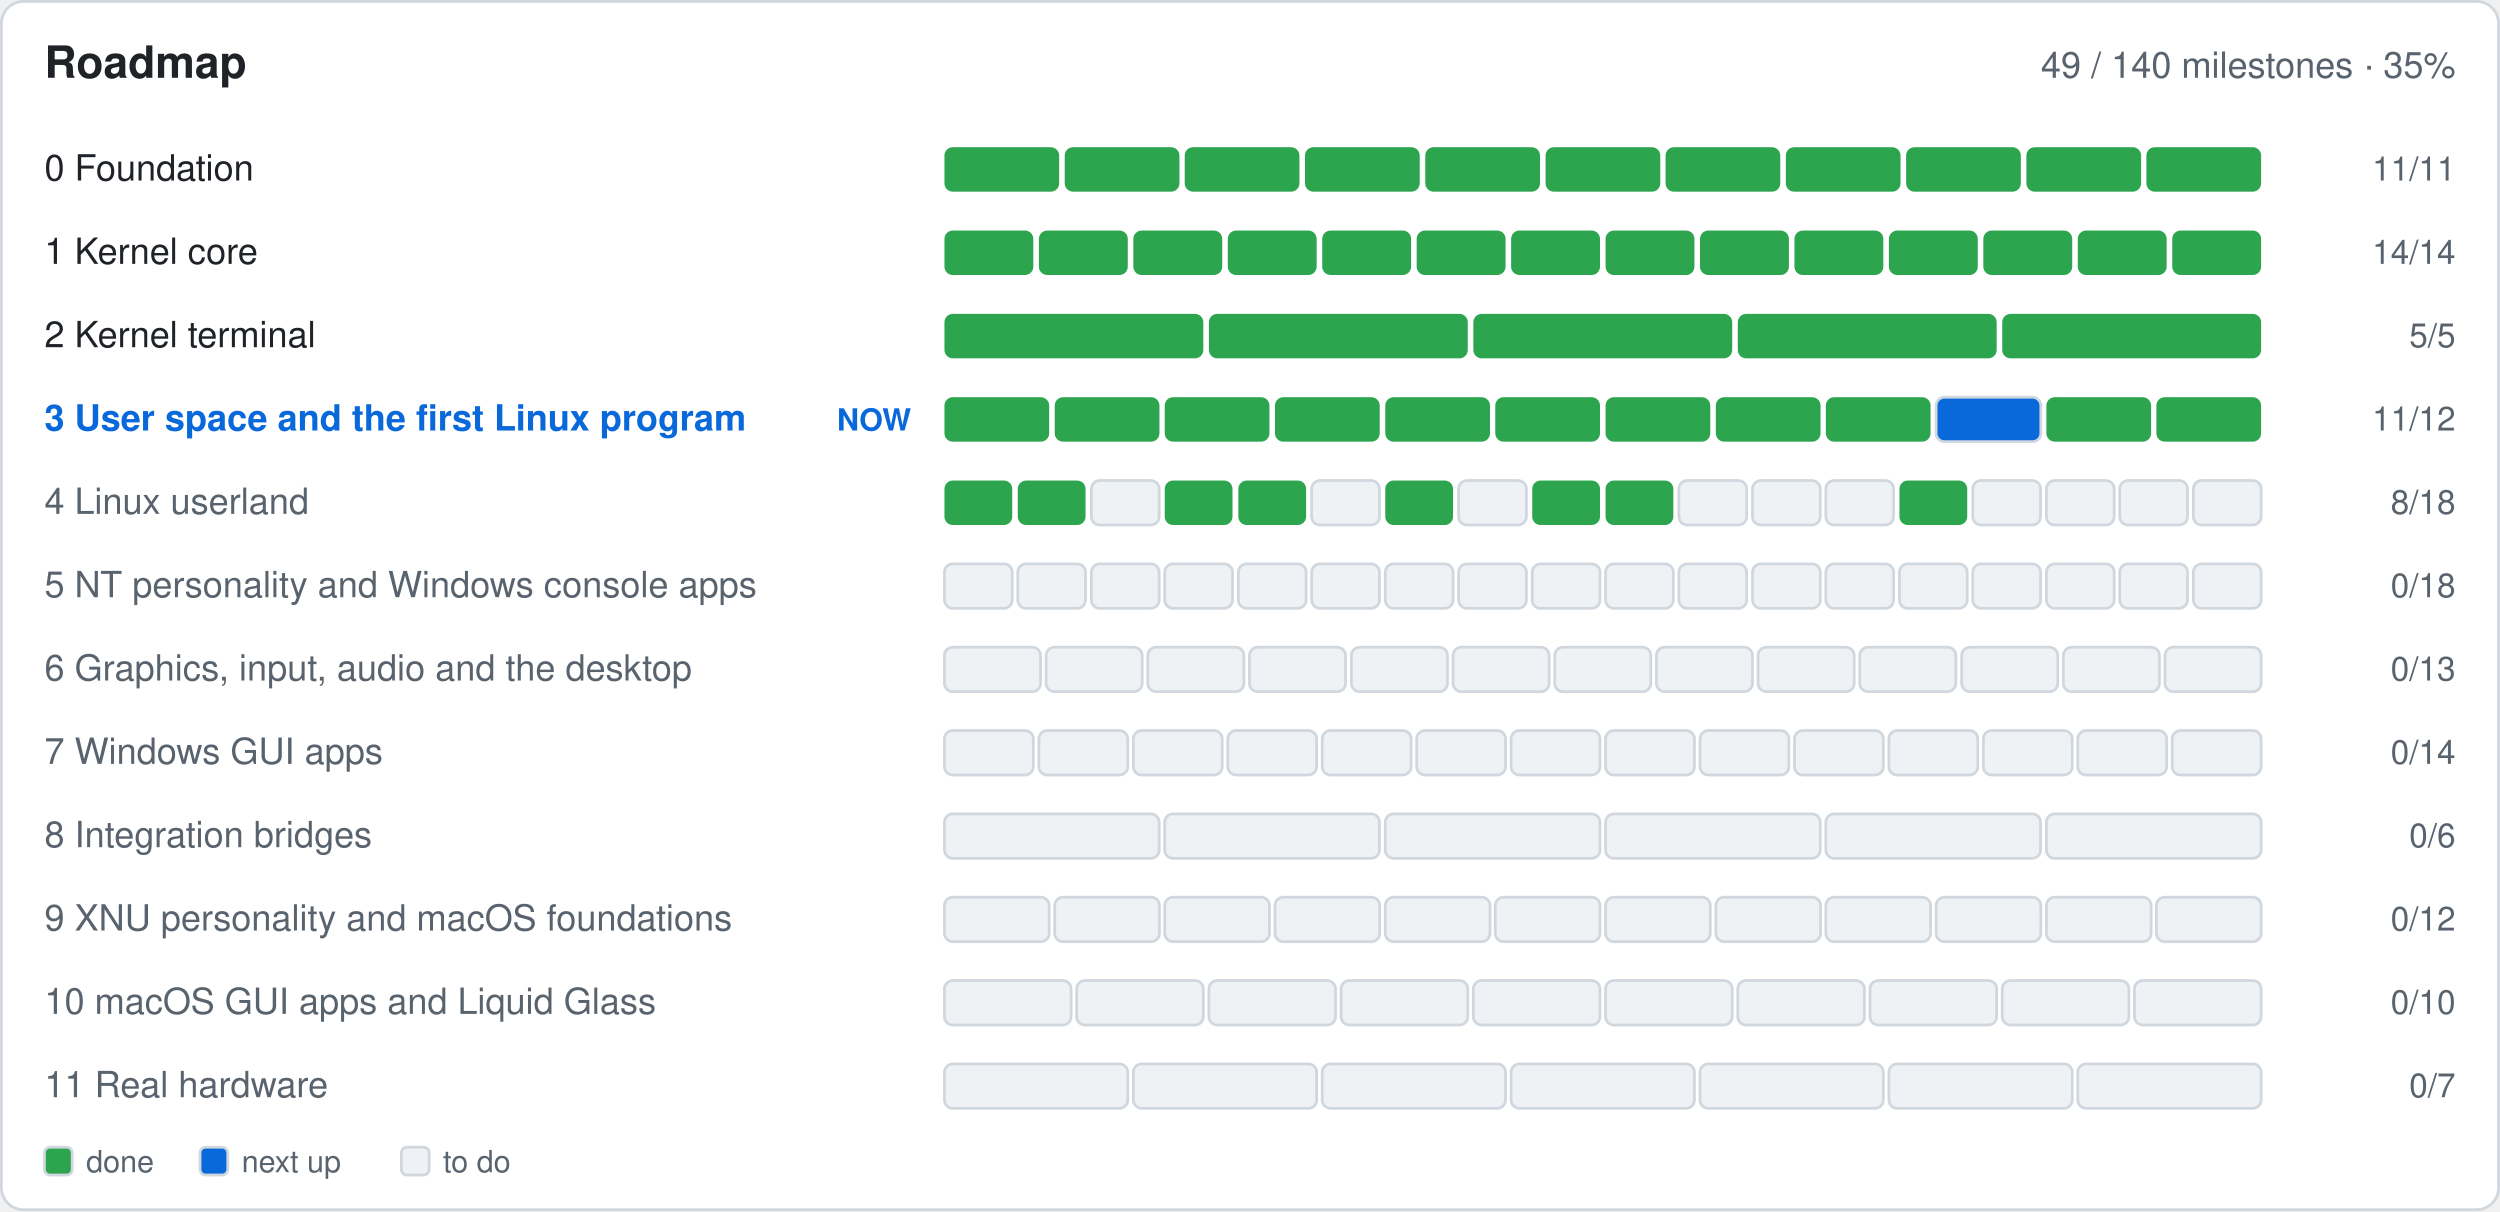
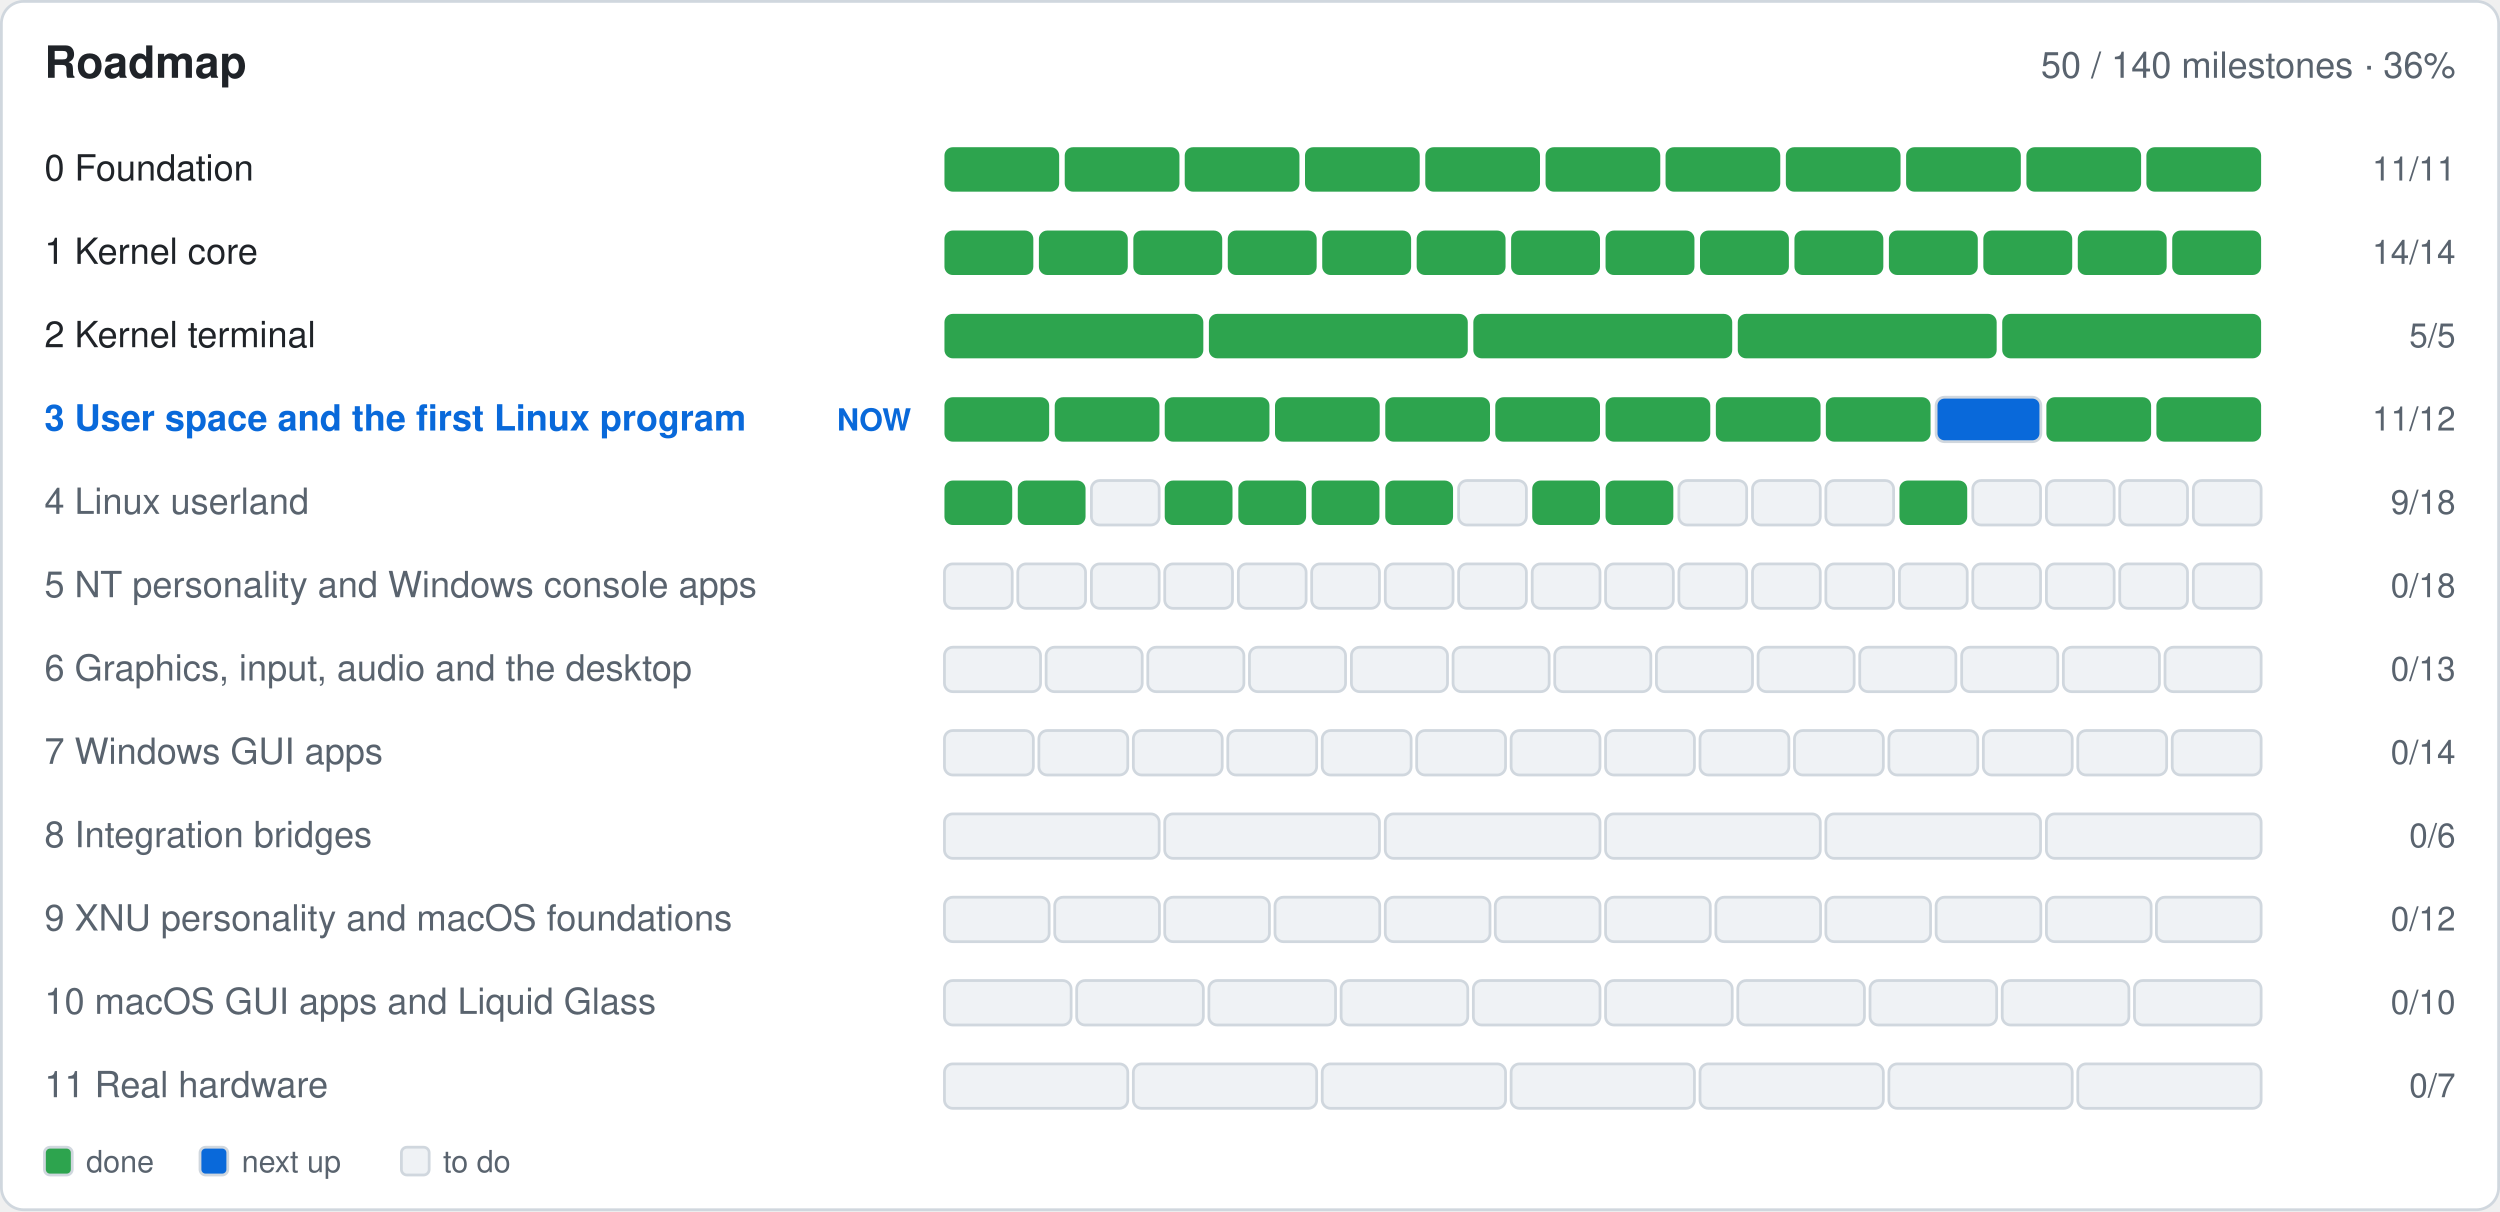
- <svg xmlns="http://www.w3.org/2000/svg" width="900" height="436" viewBox="0 0 900 436" role="img" aria-label="Roadmap: 49 of 140 milestones done">
+ <svg xmlns="http://www.w3.org/2000/svg" width="900" height="436" viewBox="0 0 900 436" role="img" aria-label="Roadmap: 50 of 140 milestones done">
  <rect x="0.5" y="0.5" width="899.0" height="435.0" fill="#ffffff" rx="8" stroke="#d0d7de" />
  <text x="16.0" y="28.0" font-family="-apple-system,BlinkMacSystemFont,'Segoe UI',Helvetica,Arial,sans-serif" font-size="16" font-weight="600" fill="#1f2328" text-anchor="start">Roadmap</text>
-   <text x="884.0" y="28.0" font-family="-apple-system,BlinkMacSystemFont,'Segoe UI',Helvetica,Arial,sans-serif" font-size="13" font-weight="400" fill="#59636e" text-anchor="end">49 / 140 milestones · 35%</text>
+   <text x="884.0" y="28.0" font-family="-apple-system,BlinkMacSystemFont,'Segoe UI',Helvetica,Arial,sans-serif" font-size="13" font-weight="400" fill="#59636e" text-anchor="end">50 / 140 milestones · 36%</text>
  <text x="16.0" y="65.0" font-family="-apple-system,BlinkMacSystemFont,'Segoe UI',Helvetica,Arial,sans-serif" font-size="13" font-weight="400" fill="#1f2328" text-anchor="start"> 0  Foundation</text>
  <g>
    <rect x="340.0" y="53.0" width="41.3" height="16.0" fill="#2da44e" rx="3" />
  </g>
  <g>
    <rect x="383.3" y="53.0" width="41.3" height="16.0" fill="#2da44e" rx="3" />
  </g>
  <g>
    <rect x="426.5" y="53.0" width="41.3" height="16.0" fill="#2da44e" rx="3" />
  </g>
  <g>
    <rect x="469.8" y="53.0" width="41.3" height="16.0" fill="#2da44e" rx="3" />
  </g>
  <g>
    <rect x="513.1" y="53.0" width="41.3" height="16.0" fill="#2da44e" rx="3" />
  </g>
  <g>
    <rect x="556.4" y="53.0" width="41.3" height="16.0" fill="#2da44e" rx="3" />
  </g>
  <g>
    <rect x="599.6" y="53.0" width="41.3" height="16.0" fill="#2da44e" rx="3" />
  </g>
  <g>
    <rect x="642.9" y="53.0" width="41.3" height="16.0" fill="#2da44e" rx="3" />
  </g>
  <g>
    <rect x="686.2" y="53.0" width="41.3" height="16.0" fill="#2da44e" rx="3" />
  </g>
  <g>
    <rect x="729.5" y="53.0" width="41.3" height="16.0" fill="#2da44e" rx="3" />
  </g>
  <g>
    <rect x="772.7" y="53.0" width="41.3" height="16.0" fill="#2da44e" rx="3" />
  </g>
  <text x="884.0" y="65.0" font-family="-apple-system,BlinkMacSystemFont,'Segoe UI',Helvetica,Arial,sans-serif" font-size="12" font-weight="400" fill="#59636e" text-anchor="end">11/11</text>
  <text x="16.0" y="95.0" font-family="-apple-system,BlinkMacSystemFont,'Segoe UI',Helvetica,Arial,sans-serif" font-size="13" font-weight="400" fill="#1f2328" text-anchor="start"> 1  Kernel core</text>
  <g>
    <rect x="340.0" y="83.0" width="32.0" height="16.0" fill="#2da44e" rx="3" />
  </g>
  <g>
    <rect x="374.0" y="83.0" width="32.0" height="16.0" fill="#2da44e" rx="3" />
  </g>
  <g>
    <rect x="408.0" y="83.0" width="32.0" height="16.0" fill="#2da44e" rx="3" />
  </g>
  <g>
    <rect x="442.0" y="83.0" width="32.0" height="16.0" fill="#2da44e" rx="3" />
  </g>
  <g>
    <rect x="476.0" y="83.0" width="32.0" height="16.0" fill="#2da44e" rx="3" />
  </g>
  <g>
    <rect x="510.0" y="83.0" width="32.0" height="16.0" fill="#2da44e" rx="3" />
  </g>
  <g>
    <rect x="544.0" y="83.0" width="32.0" height="16.0" fill="#2da44e" rx="3" />
  </g>
  <g>
    <rect x="578.0" y="83.0" width="32.0" height="16.0" fill="#2da44e" rx="3" />
  </g>
  <g>
    <rect x="612.0" y="83.0" width="32.0" height="16.0" fill="#2da44e" rx="3" />
  </g>
  <g>
    <rect x="646.0" y="83.0" width="32.0" height="16.0" fill="#2da44e" rx="3" />
  </g>
  <g>
    <rect x="680.0" y="83.0" width="32.0" height="16.0" fill="#2da44e" rx="3" />
  </g>
  <g>
    <rect x="714.0" y="83.0" width="32.0" height="16.0" fill="#2da44e" rx="3" />
  </g>
  <g>
    <rect x="748.0" y="83.0" width="32.0" height="16.0" fill="#2da44e" rx="3" />
  </g>
  <g>
    <rect x="782.0" y="83.0" width="32.0" height="16.0" fill="#2da44e" rx="3" />
  </g>
  <text x="884.0" y="95.0" font-family="-apple-system,BlinkMacSystemFont,'Segoe UI',Helvetica,Arial,sans-serif" font-size="12" font-weight="400" fill="#59636e" text-anchor="end">14/14</text>
  <text x="16.0" y="125.0" font-family="-apple-system,BlinkMacSystemFont,'Segoe UI',Helvetica,Arial,sans-serif" font-size="13" font-weight="400" fill="#1f2328" text-anchor="start"> 2  Kernel terminal</text>
  <g>
    <rect x="340.0" y="113.0" width="93.2" height="16.0" fill="#2da44e" rx="3" />
  </g>
  <g>
    <rect x="435.2" y="113.0" width="93.2" height="16.0" fill="#2da44e" rx="3" />
  </g>
  <g>
    <rect x="530.4" y="113.0" width="93.2" height="16.0" fill="#2da44e" rx="3" />
  </g>
  <g>
    <rect x="625.6" y="113.0" width="93.2" height="16.0" fill="#2da44e" rx="3" />
  </g>
  <g>
    <rect x="720.8" y="113.0" width="93.2" height="16.0" fill="#2da44e" rx="3" />
  </g>
  <text x="884.0" y="125.0" font-family="-apple-system,BlinkMacSystemFont,'Segoe UI',Helvetica,Arial,sans-serif" font-size="12" font-weight="400" fill="#59636e" text-anchor="end">5/5</text>
  <text x="16.0" y="155.0" font-family="-apple-system,BlinkMacSystemFont,'Segoe UI',Helvetica,Arial,sans-serif" font-size="13" font-weight="600" fill="#0969da" text-anchor="start"> 3  User space and the first Linux program</text>
  <text x="328.0" y="155.0" font-family="-apple-system,BlinkMacSystemFont,'Segoe UI',Helvetica,Arial,sans-serif" font-size="11" font-weight="600" fill="#0969da" text-anchor="end">NOW</text>
  <g>
    <rect x="340.0" y="143.0" width="37.7" height="16.0" fill="#2da44e" rx="3" />
  </g>
  <g>
    <rect x="379.7" y="143.0" width="37.7" height="16.0" fill="#2da44e" rx="3" />
  </g>
  <g>
    <rect x="419.3" y="143.0" width="37.7" height="16.0" fill="#2da44e" rx="3" />
  </g>
  <g>
    <rect x="459.0" y="143.0" width="37.7" height="16.0" fill="#2da44e" rx="3" />
  </g>
  <g>
    <rect x="498.7" y="143.0" width="37.7" height="16.0" fill="#2da44e" rx="3" />
  </g>
  <g>
    <rect x="538.3" y="143.0" width="37.7" height="16.0" fill="#2da44e" rx="3" />
  </g>
  <g>
    <rect x="578.0" y="143.0" width="37.7" height="16.0" fill="#2da44e" rx="3" />
  </g>
  <g>
    <rect x="617.7" y="143.0" width="37.7" height="16.0" fill="#2da44e" rx="3" />
  </g>
  <g>
    <rect x="657.3" y="143.0" width="37.7" height="16.0" fill="#2da44e" rx="3" />
  </g>
  <g>
    <rect x="697.0" y="143.0" width="37.7" height="16.0" fill="#0969da" rx="3" stroke="#d0d7de" />
  </g>
  <g>
    <rect x="736.7" y="143.0" width="37.7" height="16.0" fill="#2da44e" rx="3" />
  </g>
  <g>
    <rect x="776.3" y="143.0" width="37.7" height="16.0" fill="#2da44e" rx="3" />
  </g>
  <text x="884.0" y="155.0" font-family="-apple-system,BlinkMacSystemFont,'Segoe UI',Helvetica,Arial,sans-serif" font-size="12" font-weight="400" fill="#59636e" text-anchor="end">11/12</text>
  <text x="16.0" y="185.0" font-family="-apple-system,BlinkMacSystemFont,'Segoe UI',Helvetica,Arial,sans-serif" font-size="13" font-weight="400" fill="#59636e" text-anchor="start"> 4  Linux userland</text>
  <g>
    <rect x="340.0" y="173.0" width="24.4" height="16.0" fill="#2da44e" rx="3" />
  </g>
  <g>
    <rect x="366.4" y="173.0" width="24.4" height="16.0" fill="#2da44e" rx="3" />
  </g>
  <g>
    <rect x="392.9" y="173.0" width="24.4" height="16.0" fill="#eff2f5" rx="3" stroke="#d0d7de" />
  </g>
  <g>
    <rect x="419.3" y="173.0" width="24.4" height="16.0" fill="#2da44e" rx="3" />
  </g>
  <g>
    <rect x="445.8" y="173.0" width="24.4" height="16.0" fill="#2da44e" rx="3" />
  </g>
  <g>
-     <rect x="472.2" y="173.0" width="24.4" height="16.0" fill="#eff2f5" rx="3" stroke="#d0d7de" />
+     <rect x="472.2" y="173.0" width="24.4" height="16.0" fill="#2da44e" rx="3" />
  </g>
  <g>
    <rect x="498.7" y="173.0" width="24.4" height="16.0" fill="#2da44e" rx="3" />
  </g>
  <g>
    <rect x="525.1" y="173.0" width="24.4" height="16.0" fill="#eff2f5" rx="3" stroke="#d0d7de" />
  </g>
  <g>
    <rect x="551.6" y="173.0" width="24.4" height="16.0" fill="#2da44e" rx="3" />
  </g>
  <g>
    <rect x="578.0" y="173.0" width="24.4" height="16.0" fill="#2da44e" rx="3" />
  </g>
  <g>
    <rect x="604.4" y="173.0" width="24.4" height="16.0" fill="#eff2f5" rx="3" stroke="#d0d7de" />
  </g>
  <g>
    <rect x="630.9" y="173.0" width="24.4" height="16.0" fill="#eff2f5" rx="3" stroke="#d0d7de" />
  </g>
  <g>
    <rect x="657.3" y="173.0" width="24.4" height="16.0" fill="#eff2f5" rx="3" stroke="#d0d7de" />
  </g>
  <g>
    <rect x="683.8" y="173.0" width="24.4" height="16.0" fill="#2da44e" rx="3" />
  </g>
  <g>
    <rect x="710.2" y="173.0" width="24.4" height="16.0" fill="#eff2f5" rx="3" stroke="#d0d7de" />
  </g>
  <g>
    <rect x="736.7" y="173.0" width="24.4" height="16.0" fill="#eff2f5" rx="3" stroke="#d0d7de" />
  </g>
  <g>
    <rect x="763.1" y="173.0" width="24.4" height="16.0" fill="#eff2f5" rx="3" stroke="#d0d7de" />
  </g>
  <g>
    <rect x="789.6" y="173.0" width="24.4" height="16.0" fill="#eff2f5" rx="3" stroke="#d0d7de" />
  </g>
-   <text x="884.0" y="185.0" font-family="-apple-system,BlinkMacSystemFont,'Segoe UI',Helvetica,Arial,sans-serif" font-size="12" font-weight="400" fill="#59636e" text-anchor="end">8/18</text>
+   <text x="884.0" y="185.0" font-family="-apple-system,BlinkMacSystemFont,'Segoe UI',Helvetica,Arial,sans-serif" font-size="12" font-weight="400" fill="#59636e" text-anchor="end">9/18</text>
  <text x="16.0" y="215.0" font-family="-apple-system,BlinkMacSystemFont,'Segoe UI',Helvetica,Arial,sans-serif" font-size="13" font-weight="400" fill="#59636e" text-anchor="start"> 5  NT personality and Windows console apps</text>
  <g>
    <rect x="340.0" y="203.0" width="24.4" height="16.0" fill="#eff2f5" rx="3" stroke="#d0d7de" />
  </g>
  <g>
    <rect x="366.4" y="203.0" width="24.4" height="16.0" fill="#eff2f5" rx="3" stroke="#d0d7de" />
  </g>
  <g>
    <rect x="392.9" y="203.0" width="24.4" height="16.0" fill="#eff2f5" rx="3" stroke="#d0d7de" />
  </g>
  <g>
    <rect x="419.3" y="203.0" width="24.4" height="16.0" fill="#eff2f5" rx="3" stroke="#d0d7de" />
  </g>
  <g>
    <rect x="445.8" y="203.0" width="24.4" height="16.0" fill="#eff2f5" rx="3" stroke="#d0d7de" />
  </g>
  <g>
    <rect x="472.2" y="203.0" width="24.4" height="16.0" fill="#eff2f5" rx="3" stroke="#d0d7de" />
  </g>
  <g>
    <rect x="498.7" y="203.0" width="24.4" height="16.0" fill="#eff2f5" rx="3" stroke="#d0d7de" />
  </g>
  <g>
    <rect x="525.1" y="203.0" width="24.4" height="16.0" fill="#eff2f5" rx="3" stroke="#d0d7de" />
  </g>
  <g>
    <rect x="551.6" y="203.0" width="24.4" height="16.0" fill="#eff2f5" rx="3" stroke="#d0d7de" />
  </g>
  <g>
    <rect x="578.0" y="203.0" width="24.4" height="16.0" fill="#eff2f5" rx="3" stroke="#d0d7de" />
  </g>
  <g>
    <rect x="604.4" y="203.0" width="24.4" height="16.0" fill="#eff2f5" rx="3" stroke="#d0d7de" />
  </g>
  <g>
    <rect x="630.9" y="203.0" width="24.4" height="16.0" fill="#eff2f5" rx="3" stroke="#d0d7de" />
  </g>
  <g>
    <rect x="657.3" y="203.0" width="24.4" height="16.0" fill="#eff2f5" rx="3" stroke="#d0d7de" />
  </g>
  <g>
    <rect x="683.8" y="203.0" width="24.4" height="16.0" fill="#eff2f5" rx="3" stroke="#d0d7de" />
  </g>
  <g>
    <rect x="710.2" y="203.0" width="24.4" height="16.0" fill="#eff2f5" rx="3" stroke="#d0d7de" />
  </g>
  <g>
    <rect x="736.7" y="203.0" width="24.4" height="16.0" fill="#eff2f5" rx="3" stroke="#d0d7de" />
  </g>
  <g>
    <rect x="763.1" y="203.0" width="24.4" height="16.0" fill="#eff2f5" rx="3" stroke="#d0d7de" />
  </g>
  <g>
    <rect x="789.6" y="203.0" width="24.4" height="16.0" fill="#eff2f5" rx="3" stroke="#d0d7de" />
  </g>
  <text x="884.0" y="215.0" font-family="-apple-system,BlinkMacSystemFont,'Segoe UI',Helvetica,Arial,sans-serif" font-size="12" font-weight="400" fill="#59636e" text-anchor="end">0/18</text>
  <text x="16.0" y="245.0" font-family="-apple-system,BlinkMacSystemFont,'Segoe UI',Helvetica,Arial,sans-serif" font-size="13" font-weight="400" fill="#59636e" text-anchor="start"> 6  Graphics, input, audio and the desktop</text>
  <g>
    <rect x="340.0" y="233.0" width="34.6" height="16.0" fill="#eff2f5" rx="3" stroke="#d0d7de" />
  </g>
  <g>
    <rect x="376.6" y="233.0" width="34.6" height="16.0" fill="#eff2f5" rx="3" stroke="#d0d7de" />
  </g>
  <g>
    <rect x="413.2" y="233.0" width="34.6" height="16.0" fill="#eff2f5" rx="3" stroke="#d0d7de" />
  </g>
  <g>
    <rect x="449.8" y="233.0" width="34.6" height="16.0" fill="#eff2f5" rx="3" stroke="#d0d7de" />
  </g>
  <g>
    <rect x="486.5" y="233.0" width="34.6" height="16.0" fill="#eff2f5" rx="3" stroke="#d0d7de" />
  </g>
  <g>
    <rect x="523.1" y="233.0" width="34.6" height="16.0" fill="#eff2f5" rx="3" stroke="#d0d7de" />
  </g>
  <g>
    <rect x="559.7" y="233.0" width="34.6" height="16.0" fill="#eff2f5" rx="3" stroke="#d0d7de" />
  </g>
  <g>
    <rect x="596.3" y="233.0" width="34.6" height="16.0" fill="#eff2f5" rx="3" stroke="#d0d7de" />
  </g>
  <g>
    <rect x="632.9" y="233.0" width="34.6" height="16.0" fill="#eff2f5" rx="3" stroke="#d0d7de" />
  </g>
  <g>
    <rect x="669.5" y="233.0" width="34.6" height="16.0" fill="#eff2f5" rx="3" stroke="#d0d7de" />
  </g>
  <g>
    <rect x="706.2" y="233.0" width="34.6" height="16.0" fill="#eff2f5" rx="3" stroke="#d0d7de" />
  </g>
  <g>
    <rect x="742.8" y="233.0" width="34.6" height="16.0" fill="#eff2f5" rx="3" stroke="#d0d7de" />
  </g>
  <g>
    <rect x="779.4" y="233.0" width="34.6" height="16.0" fill="#eff2f5" rx="3" stroke="#d0d7de" />
  </g>
  <text x="884.0" y="245.0" font-family="-apple-system,BlinkMacSystemFont,'Segoe UI',Helvetica,Arial,sans-serif" font-size="12" font-weight="400" fill="#59636e" text-anchor="end">0/13</text>
  <text x="16.0" y="275.0" font-family="-apple-system,BlinkMacSystemFont,'Segoe UI',Helvetica,Arial,sans-serif" font-size="13" font-weight="400" fill="#59636e" text-anchor="start"> 7  Windows GUI apps</text>
  <g>
    <rect x="340.0" y="263.0" width="32.0" height="16.0" fill="#eff2f5" rx="3" stroke="#d0d7de" />
  </g>
  <g>
    <rect x="374.0" y="263.0" width="32.0" height="16.0" fill="#eff2f5" rx="3" stroke="#d0d7de" />
  </g>
  <g>
    <rect x="408.0" y="263.0" width="32.0" height="16.0" fill="#eff2f5" rx="3" stroke="#d0d7de" />
  </g>
  <g>
    <rect x="442.0" y="263.0" width="32.0" height="16.0" fill="#eff2f5" rx="3" stroke="#d0d7de" />
  </g>
  <g>
    <rect x="476.0" y="263.0" width="32.0" height="16.0" fill="#eff2f5" rx="3" stroke="#d0d7de" />
  </g>
  <g>
    <rect x="510.0" y="263.0" width="32.0" height="16.0" fill="#eff2f5" rx="3" stroke="#d0d7de" />
  </g>
  <g>
    <rect x="544.0" y="263.0" width="32.0" height="16.0" fill="#eff2f5" rx="3" stroke="#d0d7de" />
  </g>
  <g>
    <rect x="578.0" y="263.0" width="32.0" height="16.0" fill="#eff2f5" rx="3" stroke="#d0d7de" />
  </g>
  <g>
    <rect x="612.0" y="263.0" width="32.0" height="16.0" fill="#eff2f5" rx="3" stroke="#d0d7de" />
  </g>
  <g>
    <rect x="646.0" y="263.0" width="32.0" height="16.0" fill="#eff2f5" rx="3" stroke="#d0d7de" />
  </g>
  <g>
    <rect x="680.0" y="263.0" width="32.0" height="16.0" fill="#eff2f5" rx="3" stroke="#d0d7de" />
  </g>
  <g>
    <rect x="714.0" y="263.0" width="32.0" height="16.0" fill="#eff2f5" rx="3" stroke="#d0d7de" />
  </g>
  <g>
    <rect x="748.0" y="263.0" width="32.0" height="16.0" fill="#eff2f5" rx="3" stroke="#d0d7de" />
  </g>
  <g>
    <rect x="782.0" y="263.0" width="32.0" height="16.0" fill="#eff2f5" rx="3" stroke="#d0d7de" />
  </g>
  <text x="884.0" y="275.0" font-family="-apple-system,BlinkMacSystemFont,'Segoe UI',Helvetica,Arial,sans-serif" font-size="12" font-weight="400" fill="#59636e" text-anchor="end">0/14</text>
  <text x="16.0" y="305.0" font-family="-apple-system,BlinkMacSystemFont,'Segoe UI',Helvetica,Arial,sans-serif" font-size="13" font-weight="400" fill="#59636e" text-anchor="start"> 8  Integration bridges</text>
  <g>
    <rect x="340.0" y="293.0" width="77.3" height="16.0" fill="#eff2f5" rx="3" stroke="#d0d7de" />
  </g>
  <g>
    <rect x="419.3" y="293.0" width="77.3" height="16.0" fill="#eff2f5" rx="3" stroke="#d0d7de" />
  </g>
  <g>
    <rect x="498.7" y="293.0" width="77.3" height="16.0" fill="#eff2f5" rx="3" stroke="#d0d7de" />
  </g>
  <g>
    <rect x="578.0" y="293.0" width="77.3" height="16.0" fill="#eff2f5" rx="3" stroke="#d0d7de" />
  </g>
  <g>
    <rect x="657.3" y="293.0" width="77.3" height="16.0" fill="#eff2f5" rx="3" stroke="#d0d7de" />
  </g>
  <g>
    <rect x="736.7" y="293.0" width="77.3" height="16.0" fill="#eff2f5" rx="3" stroke="#d0d7de" />
  </g>
  <text x="884.0" y="305.0" font-family="-apple-system,BlinkMacSystemFont,'Segoe UI',Helvetica,Arial,sans-serif" font-size="12" font-weight="400" fill="#59636e" text-anchor="end">0/6</text>
  <text x="16.0" y="335.0" font-family="-apple-system,BlinkMacSystemFont,'Segoe UI',Helvetica,Arial,sans-serif" font-size="13" font-weight="400" fill="#59636e" text-anchor="start"> 9  XNU personality and macOS foundations</text>
  <g>
    <rect x="340.0" y="323.0" width="37.7" height="16.0" fill="#eff2f5" rx="3" stroke="#d0d7de" />
  </g>
  <g>
    <rect x="379.7" y="323.0" width="37.7" height="16.0" fill="#eff2f5" rx="3" stroke="#d0d7de" />
  </g>
  <g>
    <rect x="419.3" y="323.0" width="37.7" height="16.0" fill="#eff2f5" rx="3" stroke="#d0d7de" />
  </g>
  <g>
    <rect x="459.0" y="323.0" width="37.7" height="16.0" fill="#eff2f5" rx="3" stroke="#d0d7de" />
  </g>
  <g>
    <rect x="498.7" y="323.0" width="37.7" height="16.0" fill="#eff2f5" rx="3" stroke="#d0d7de" />
  </g>
  <g>
    <rect x="538.3" y="323.0" width="37.7" height="16.0" fill="#eff2f5" rx="3" stroke="#d0d7de" />
  </g>
  <g>
    <rect x="578.0" y="323.0" width="37.7" height="16.0" fill="#eff2f5" rx="3" stroke="#d0d7de" />
  </g>
  <g>
    <rect x="617.7" y="323.0" width="37.7" height="16.0" fill="#eff2f5" rx="3" stroke="#d0d7de" />
  </g>
  <g>
    <rect x="657.3" y="323.0" width="37.7" height="16.0" fill="#eff2f5" rx="3" stroke="#d0d7de" />
  </g>
  <g>
    <rect x="697.0" y="323.0" width="37.7" height="16.0" fill="#eff2f5" rx="3" stroke="#d0d7de" />
  </g>
  <g>
    <rect x="736.7" y="323.0" width="37.7" height="16.0" fill="#eff2f5" rx="3" stroke="#d0d7de" />
  </g>
  <g>
    <rect x="776.3" y="323.0" width="37.7" height="16.0" fill="#eff2f5" rx="3" stroke="#d0d7de" />
  </g>
  <text x="884.0" y="335.0" font-family="-apple-system,BlinkMacSystemFont,'Segoe UI',Helvetica,Arial,sans-serif" font-size="12" font-weight="400" fill="#59636e" text-anchor="end">0/12</text>
  <text x="16.0" y="365.0" font-family="-apple-system,BlinkMacSystemFont,'Segoe UI',Helvetica,Arial,sans-serif" font-size="13" font-weight="400" fill="#59636e" text-anchor="start">10  macOS GUI apps and Liquid Glass</text>
  <g>
    <rect x="340.0" y="353.0" width="45.6" height="16.0" fill="#eff2f5" rx="3" stroke="#d0d7de" />
  </g>
  <g>
    <rect x="387.6" y="353.0" width="45.6" height="16.0" fill="#eff2f5" rx="3" stroke="#d0d7de" />
  </g>
  <g>
    <rect x="435.2" y="353.0" width="45.6" height="16.0" fill="#eff2f5" rx="3" stroke="#d0d7de" />
  </g>
  <g>
    <rect x="482.8" y="353.0" width="45.6" height="16.0" fill="#eff2f5" rx="3" stroke="#d0d7de" />
  </g>
  <g>
    <rect x="530.4" y="353.0" width="45.6" height="16.0" fill="#eff2f5" rx="3" stroke="#d0d7de" />
  </g>
  <g>
    <rect x="578.0" y="353.0" width="45.6" height="16.0" fill="#eff2f5" rx="3" stroke="#d0d7de" />
  </g>
  <g>
    <rect x="625.6" y="353.0" width="45.6" height="16.0" fill="#eff2f5" rx="3" stroke="#d0d7de" />
  </g>
  <g>
    <rect x="673.2" y="353.0" width="45.6" height="16.0" fill="#eff2f5" rx="3" stroke="#d0d7de" />
  </g>
  <g>
    <rect x="720.8" y="353.0" width="45.6" height="16.0" fill="#eff2f5" rx="3" stroke="#d0d7de" />
  </g>
  <g>
    <rect x="768.4" y="353.0" width="45.6" height="16.0" fill="#eff2f5" rx="3" stroke="#d0d7de" />
  </g>
  <text x="884.0" y="365.0" font-family="-apple-system,BlinkMacSystemFont,'Segoe UI',Helvetica,Arial,sans-serif" font-size="12" font-weight="400" fill="#59636e" text-anchor="end">0/10</text>
  <text x="16.0" y="395.0" font-family="-apple-system,BlinkMacSystemFont,'Segoe UI',Helvetica,Arial,sans-serif" font-size="13" font-weight="400" fill="#59636e" text-anchor="start">11  Real hardware</text>
  <g>
    <rect x="340.0" y="383.0" width="66.0" height="16.0" fill="#eff2f5" rx="3" stroke="#d0d7de" />
  </g>
  <g>
    <rect x="408.0" y="383.0" width="66.0" height="16.0" fill="#eff2f5" rx="3" stroke="#d0d7de" />
  </g>
  <g>
    <rect x="476.0" y="383.0" width="66.0" height="16.0" fill="#eff2f5" rx="3" stroke="#d0d7de" />
  </g>
  <g>
    <rect x="544.0" y="383.0" width="66.0" height="16.0" fill="#eff2f5" rx="3" stroke="#d0d7de" />
  </g>
  <g>
    <rect x="612.0" y="383.0" width="66.0" height="16.0" fill="#eff2f5" rx="3" stroke="#d0d7de" />
  </g>
  <g>
    <rect x="680.0" y="383.0" width="66.0" height="16.0" fill="#eff2f5" rx="3" stroke="#d0d7de" />
  </g>
  <g>
    <rect x="748.0" y="383.0" width="66.0" height="16.0" fill="#eff2f5" rx="3" stroke="#d0d7de" />
  </g>
  <text x="884.0" y="395.0" font-family="-apple-system,BlinkMacSystemFont,'Segoe UI',Helvetica,Arial,sans-serif" font-size="12" font-weight="400" fill="#59636e" text-anchor="end">0/7</text>
  <rect x="16.0" y="413.0" width="10.0" height="10.0" fill="#2da44e" rx="2" stroke="#d0d7de" />
  <text x="31.0" y="422.0" font-family="-apple-system,BlinkMacSystemFont,'Segoe UI',Helvetica,Arial,sans-serif" font-size="11" font-weight="400" fill="#59636e" text-anchor="start">done</text>
  <rect x="72.0" y="413.0" width="10.0" height="10.0" fill="#0969da" rx="2" stroke="#d0d7de" />
  <text x="87.0" y="422.0" font-family="-apple-system,BlinkMacSystemFont,'Segoe UI',Helvetica,Arial,sans-serif" font-size="11" font-weight="400" fill="#59636e" text-anchor="start">next up</text>
  <rect x="144.5" y="413.0" width="10.0" height="10.0" fill="#eff2f5" rx="2" stroke="#d0d7de" />
  <text x="159.5" y="422.0" font-family="-apple-system,BlinkMacSystemFont,'Segoe UI',Helvetica,Arial,sans-serif" font-size="11" font-weight="400" fill="#59636e" text-anchor="start">to do</text>
</svg>
